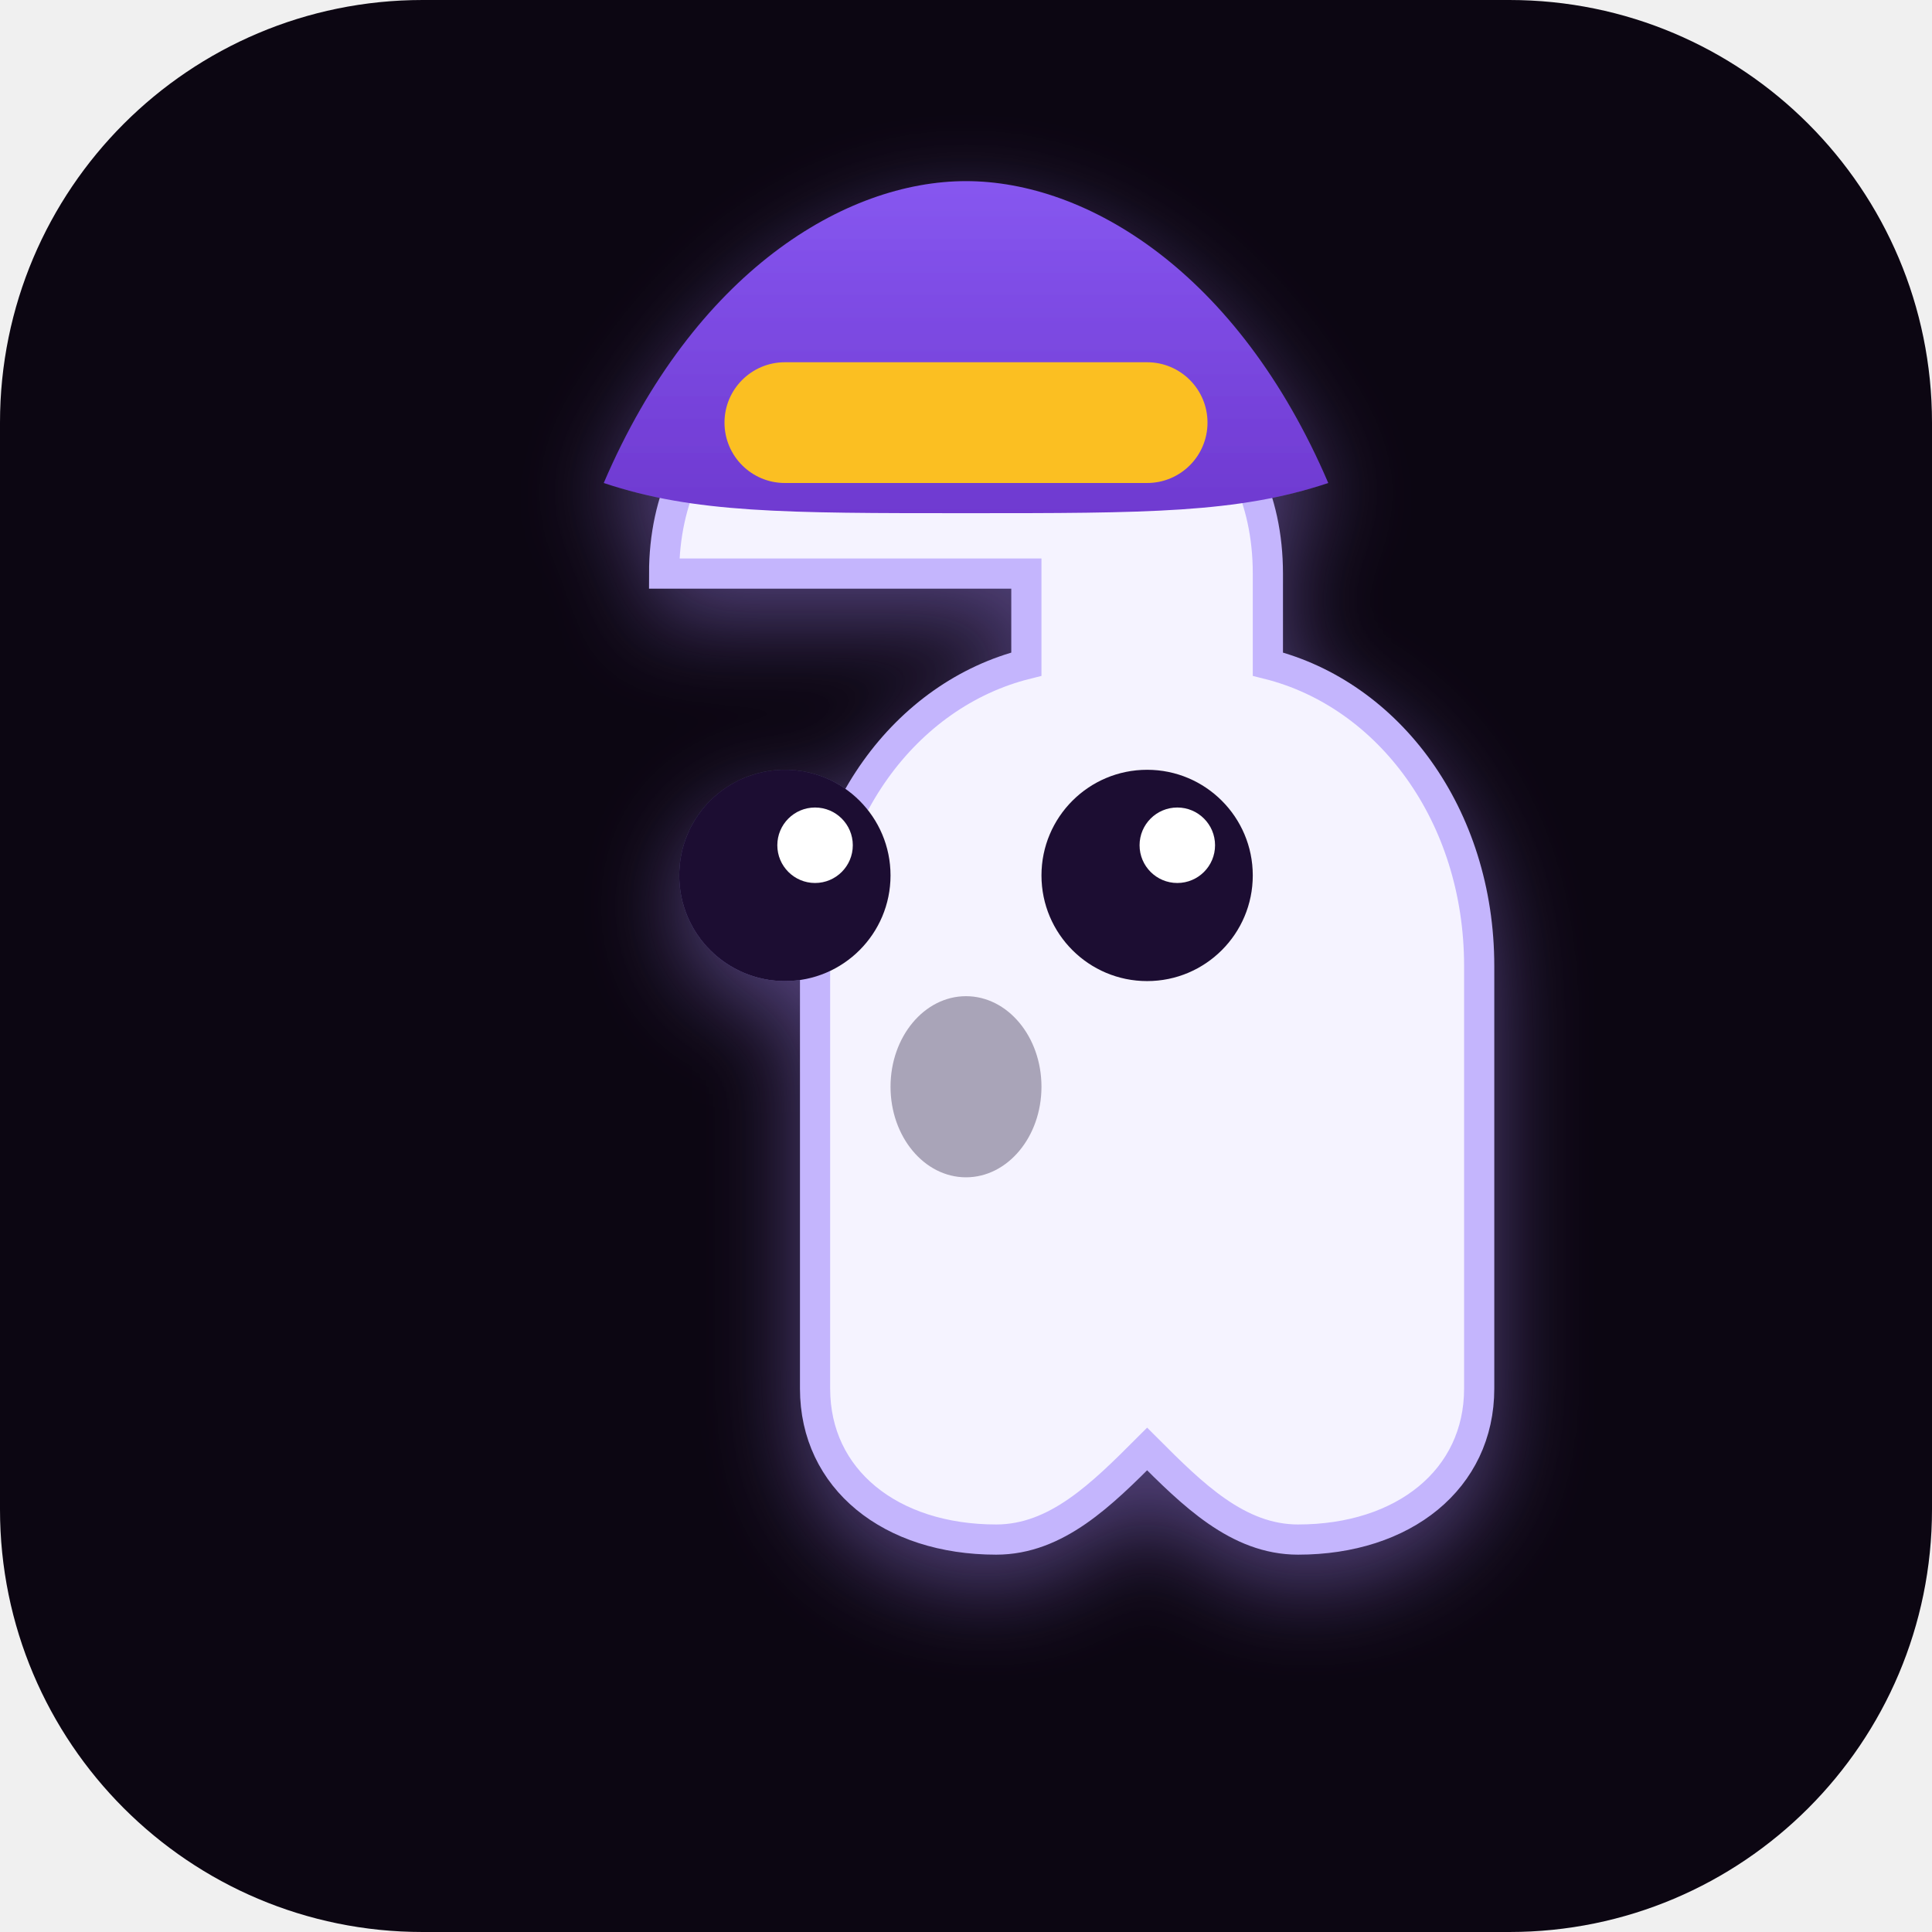
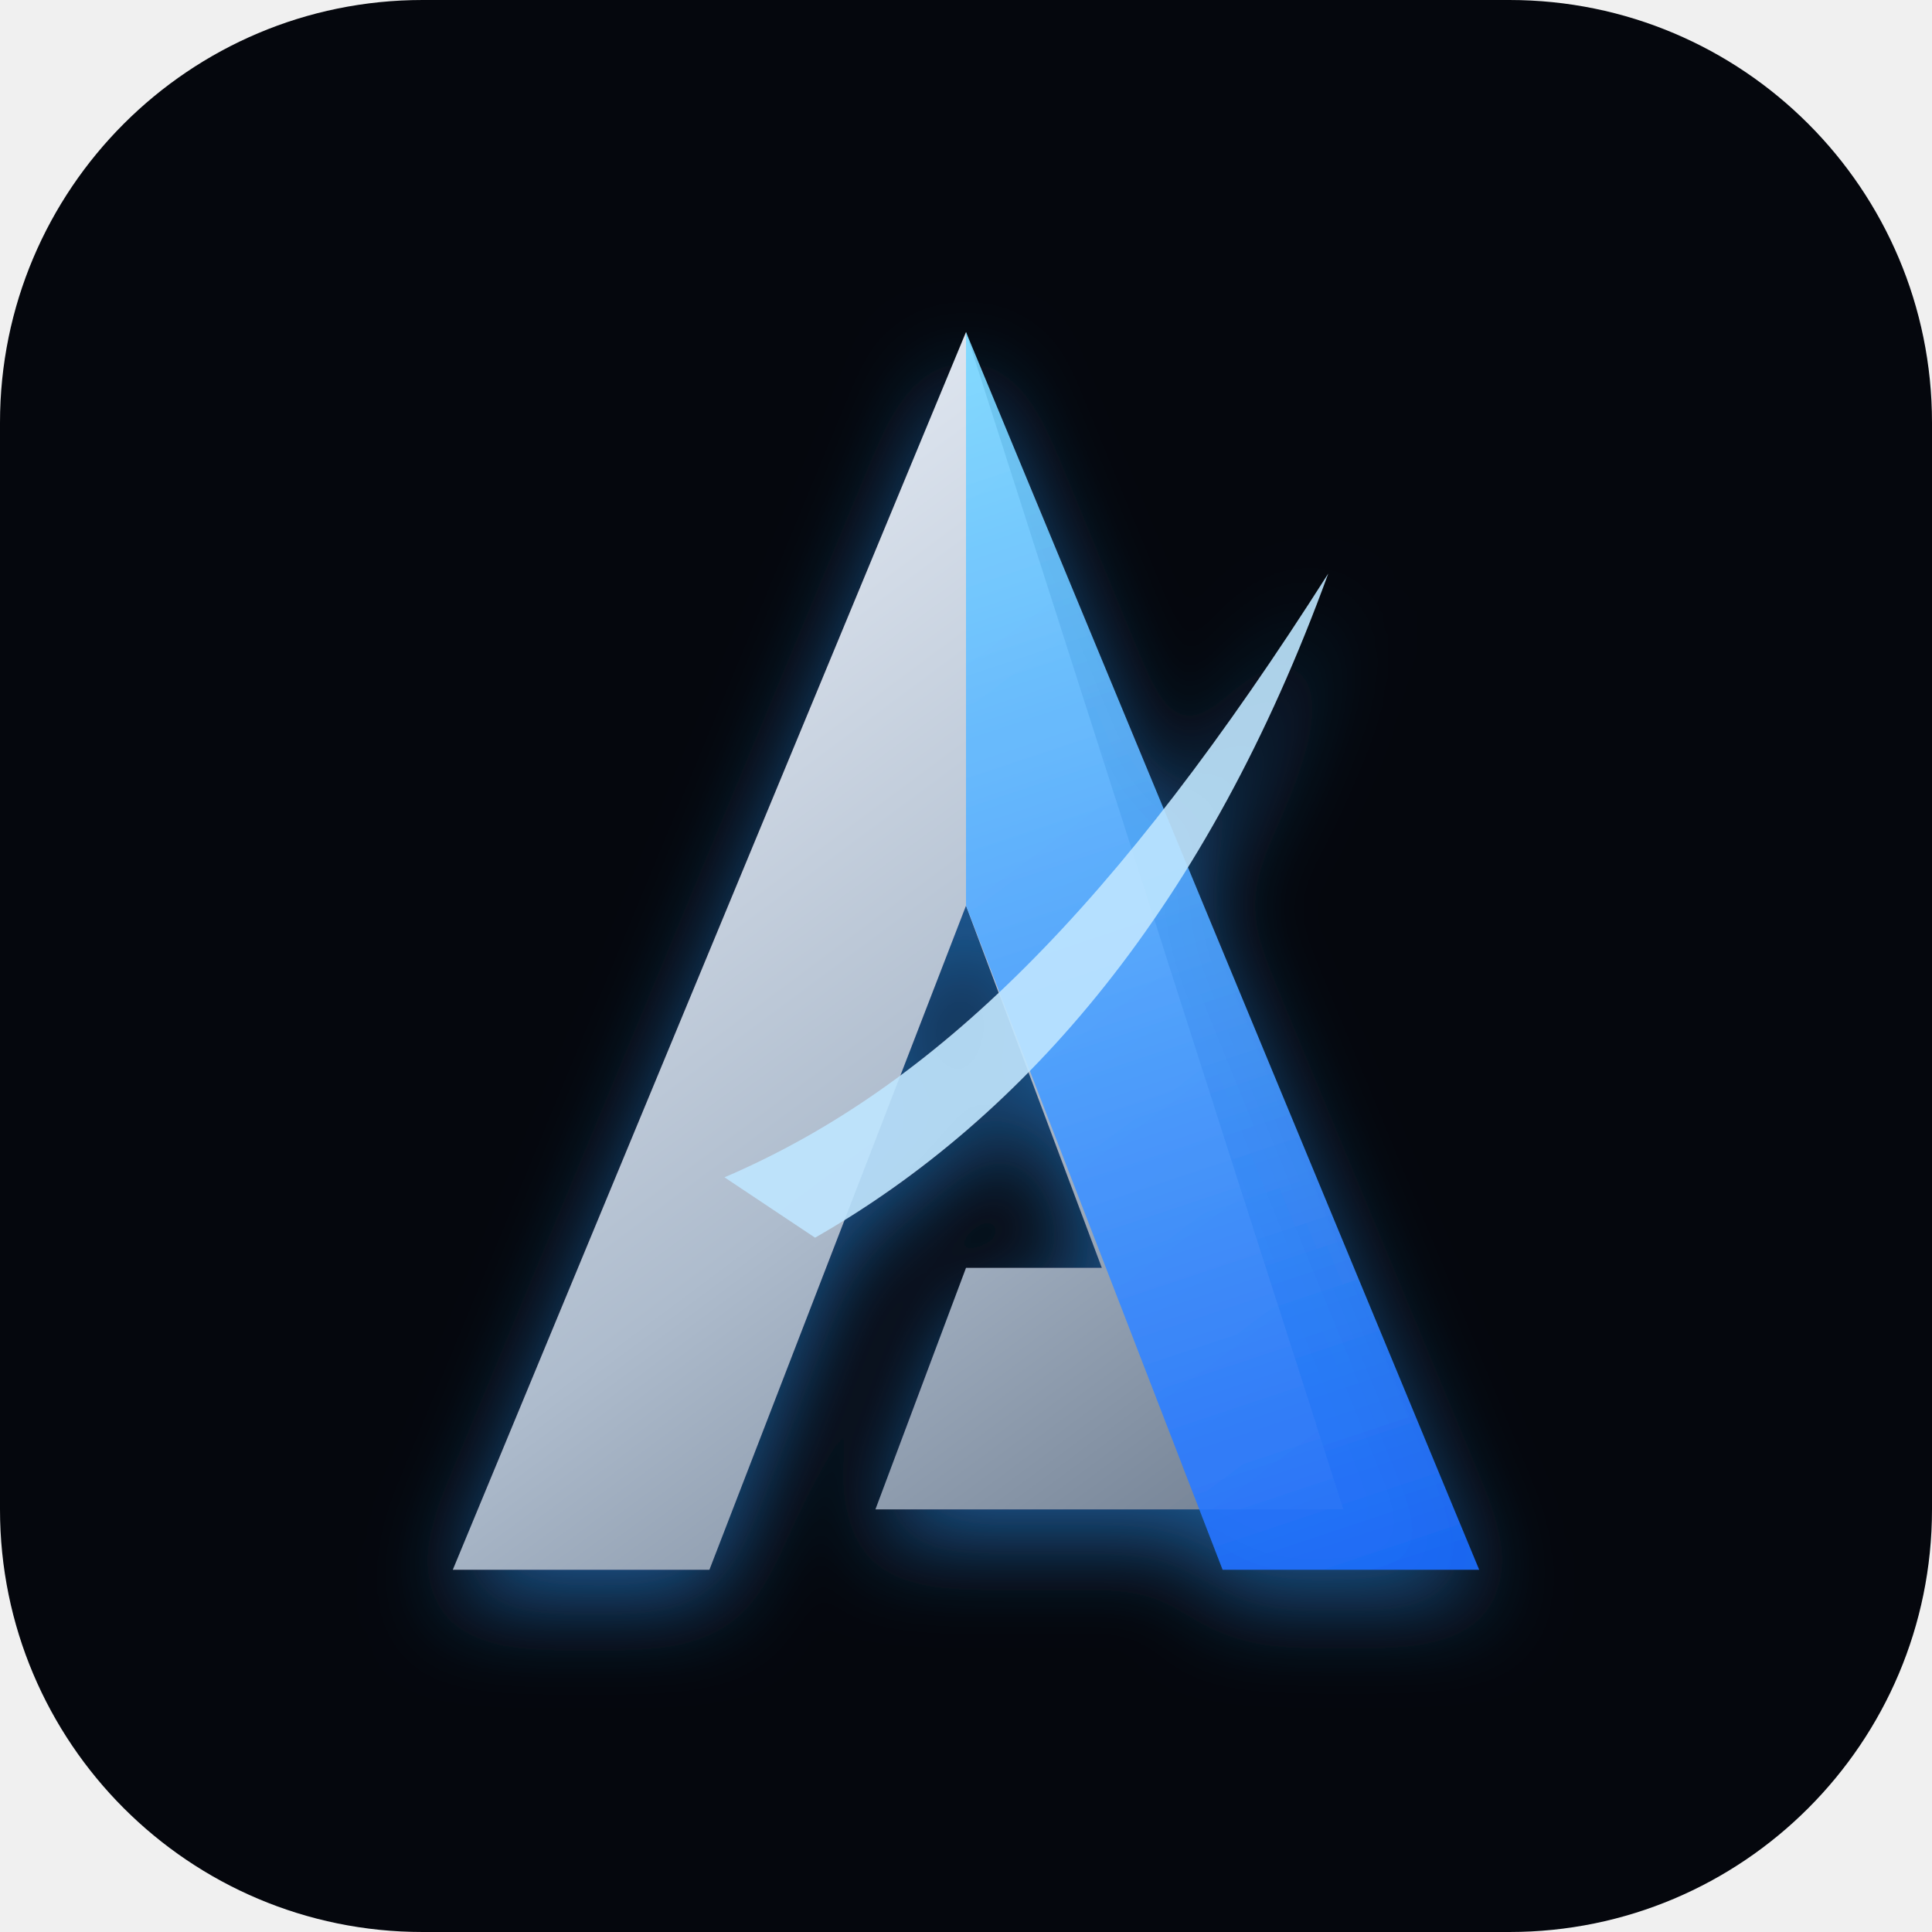
<svg xmlns="http://www.w3.org/2000/svg" viewBox="0 0 128 128">
  <defs>
-     <linearGradient id="hat" x1="64" y1="8" x2="64" y2="52" gradientUnits="userSpaceOnUse">
-       <stop stop-color="#8b5cf6" />
-       <stop offset="1" stop-color="#5b21b6" />
+     <linearGradient id="steel" x1="32" y1="22" x2="96" y2="108" gradientUnits="userSpaceOnUse">
+       <stop stop-color="#f4f8ff" />
+       <stop offset="0.55" stop-color="#aebccd" />
+       <stop offset="1" stop-color="#5d6b7e" />
    </linearGradient>
-     <filter id="soft" x="-20%" y="-20%" width="140%" height="140%">
-       <feDropShadow dx="0" dy="2" stdDeviation="3" flood-color="#a78bfa" flood-opacity="0.45" />
+     <linearGradient id="blue" x1="64" y1="20" x2="92" y2="104" gradientUnits="userSpaceOnUse">
+       <stop stop-color="#7fdcff" />
+       <stop offset="1" stop-color="#1f6dff" />
+     </linearGradient>
+     <filter id="glow" x="-30%" y="-30%" width="160%" height="160%">
+       <feDropShadow dx="0" dy="2" stdDeviation="3" flood-color="#2e9bff" flood-opacity="0.55" />
    </filter>
  </defs>
-   <rect width="128" height="128" rx="28" fill="#0c0612" />
-   <g filter="url(#soft)">
-     <path d="M44 38c0-10 8-16 20-16s20 6 20 16v6c8 2 14 10 14 20v28c0 6-5 10-12 10-4 0-7-3-10-6-3 3-6 6-10 6-7 0-12-4-12-10V64c0-10 6-18 14-20v-6z" fill="#f5f3ff" stroke="#c4b5fd" stroke-width="2" />
-     <path d="M40 32c6-14 16-20 24-20s18 6 24 20c-6 2-12 2-24 2s-18 0-24-2z" fill="url(#hat)" />
-     <rect x="48" y="24" width="32" height="8" rx="4" fill="#fbbf24" />
-     <circle cx="52" cy="58" r="7" fill="#1e1033" />
-     <circle cx="76" cy="58" r="7" fill="#1e1033" />
-     <circle cx="54" cy="56" r="2.5" fill="#fff" />
-     <circle cx="78" cy="56" r="2.5" fill="#fff" />
-     <ellipse cx="64" cy="72" rx="5" ry="6" fill="#1e1033" opacity="0.35" />
+   <rect width="128" height="128" rx="28" fill="#05070d" />
+   <g filter="url(#glow)">
+     <path d="M64 22 30 104h17l17-44 9 24h-9l-6 16h31L64 22z" fill="url(#steel)" />
+     <path d="M64 22l34 82H81L64 60v-2l0-36z" fill="url(#blue)" opacity="0.92" />
+     <path d="M48 78c14-6 26-18 40-40-8 22-20 36-34 44z" fill="#bfe6ff" opacity="0.9" />
  </g>
</svg>
